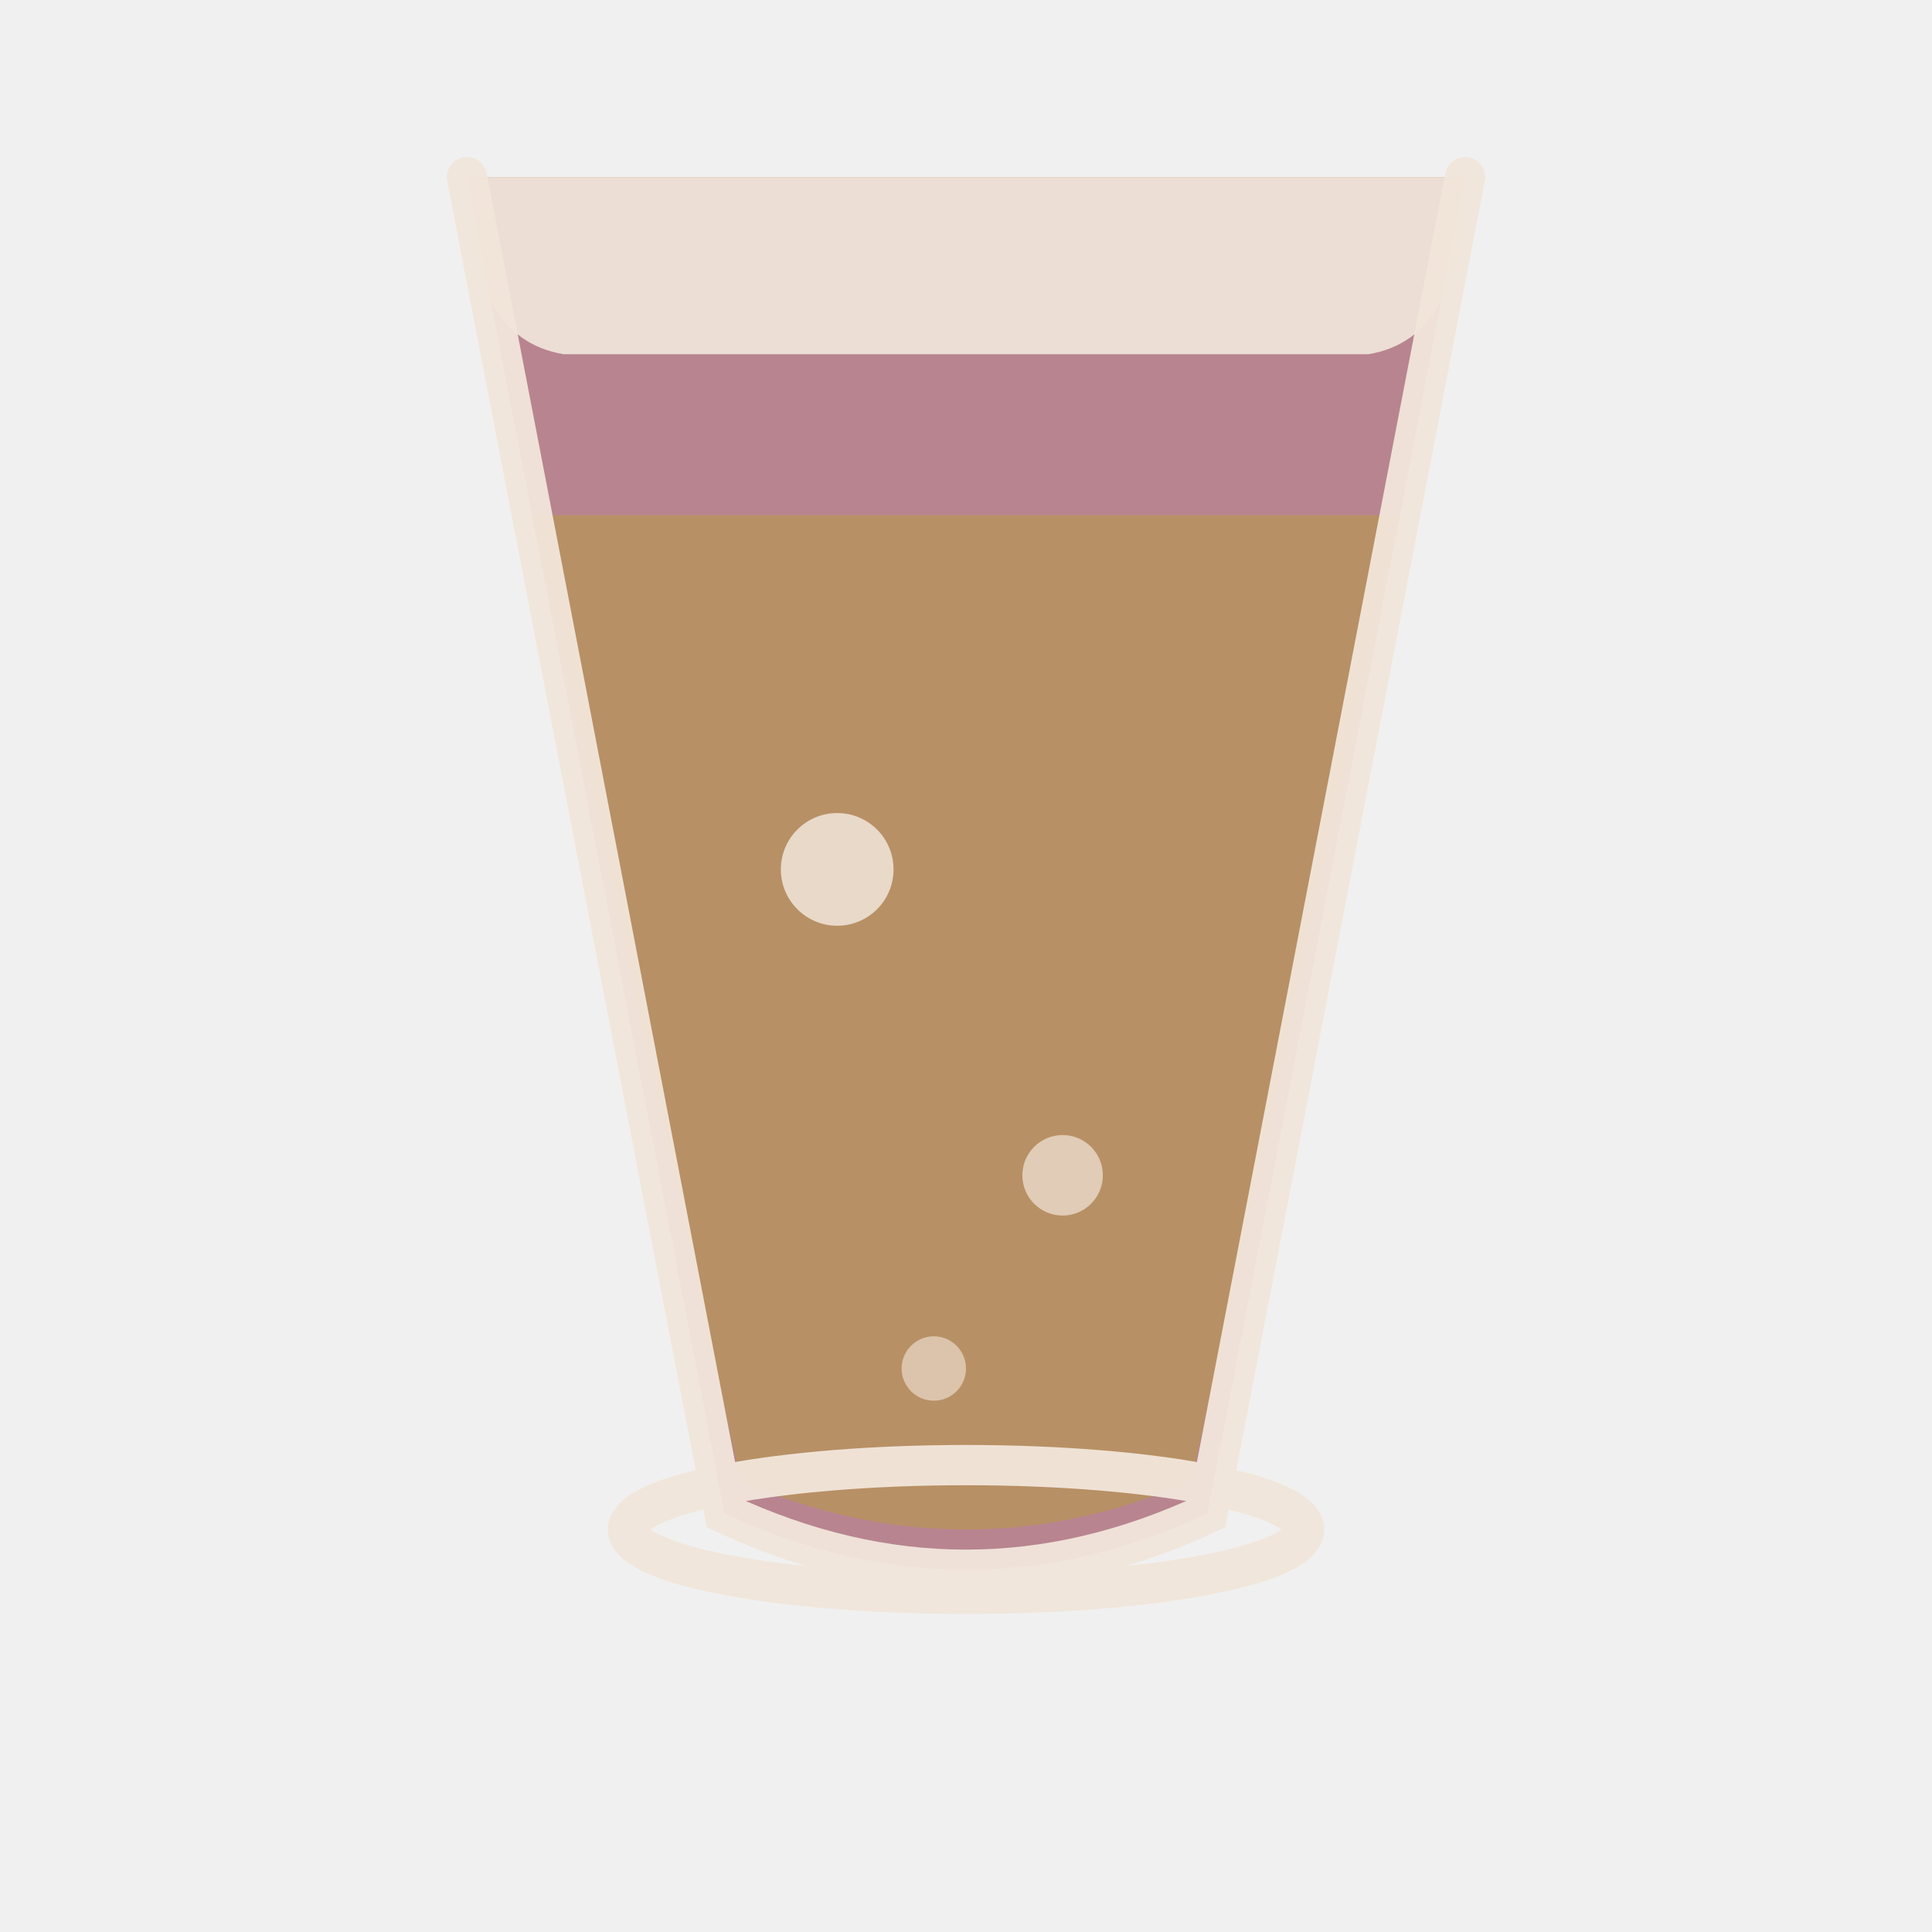
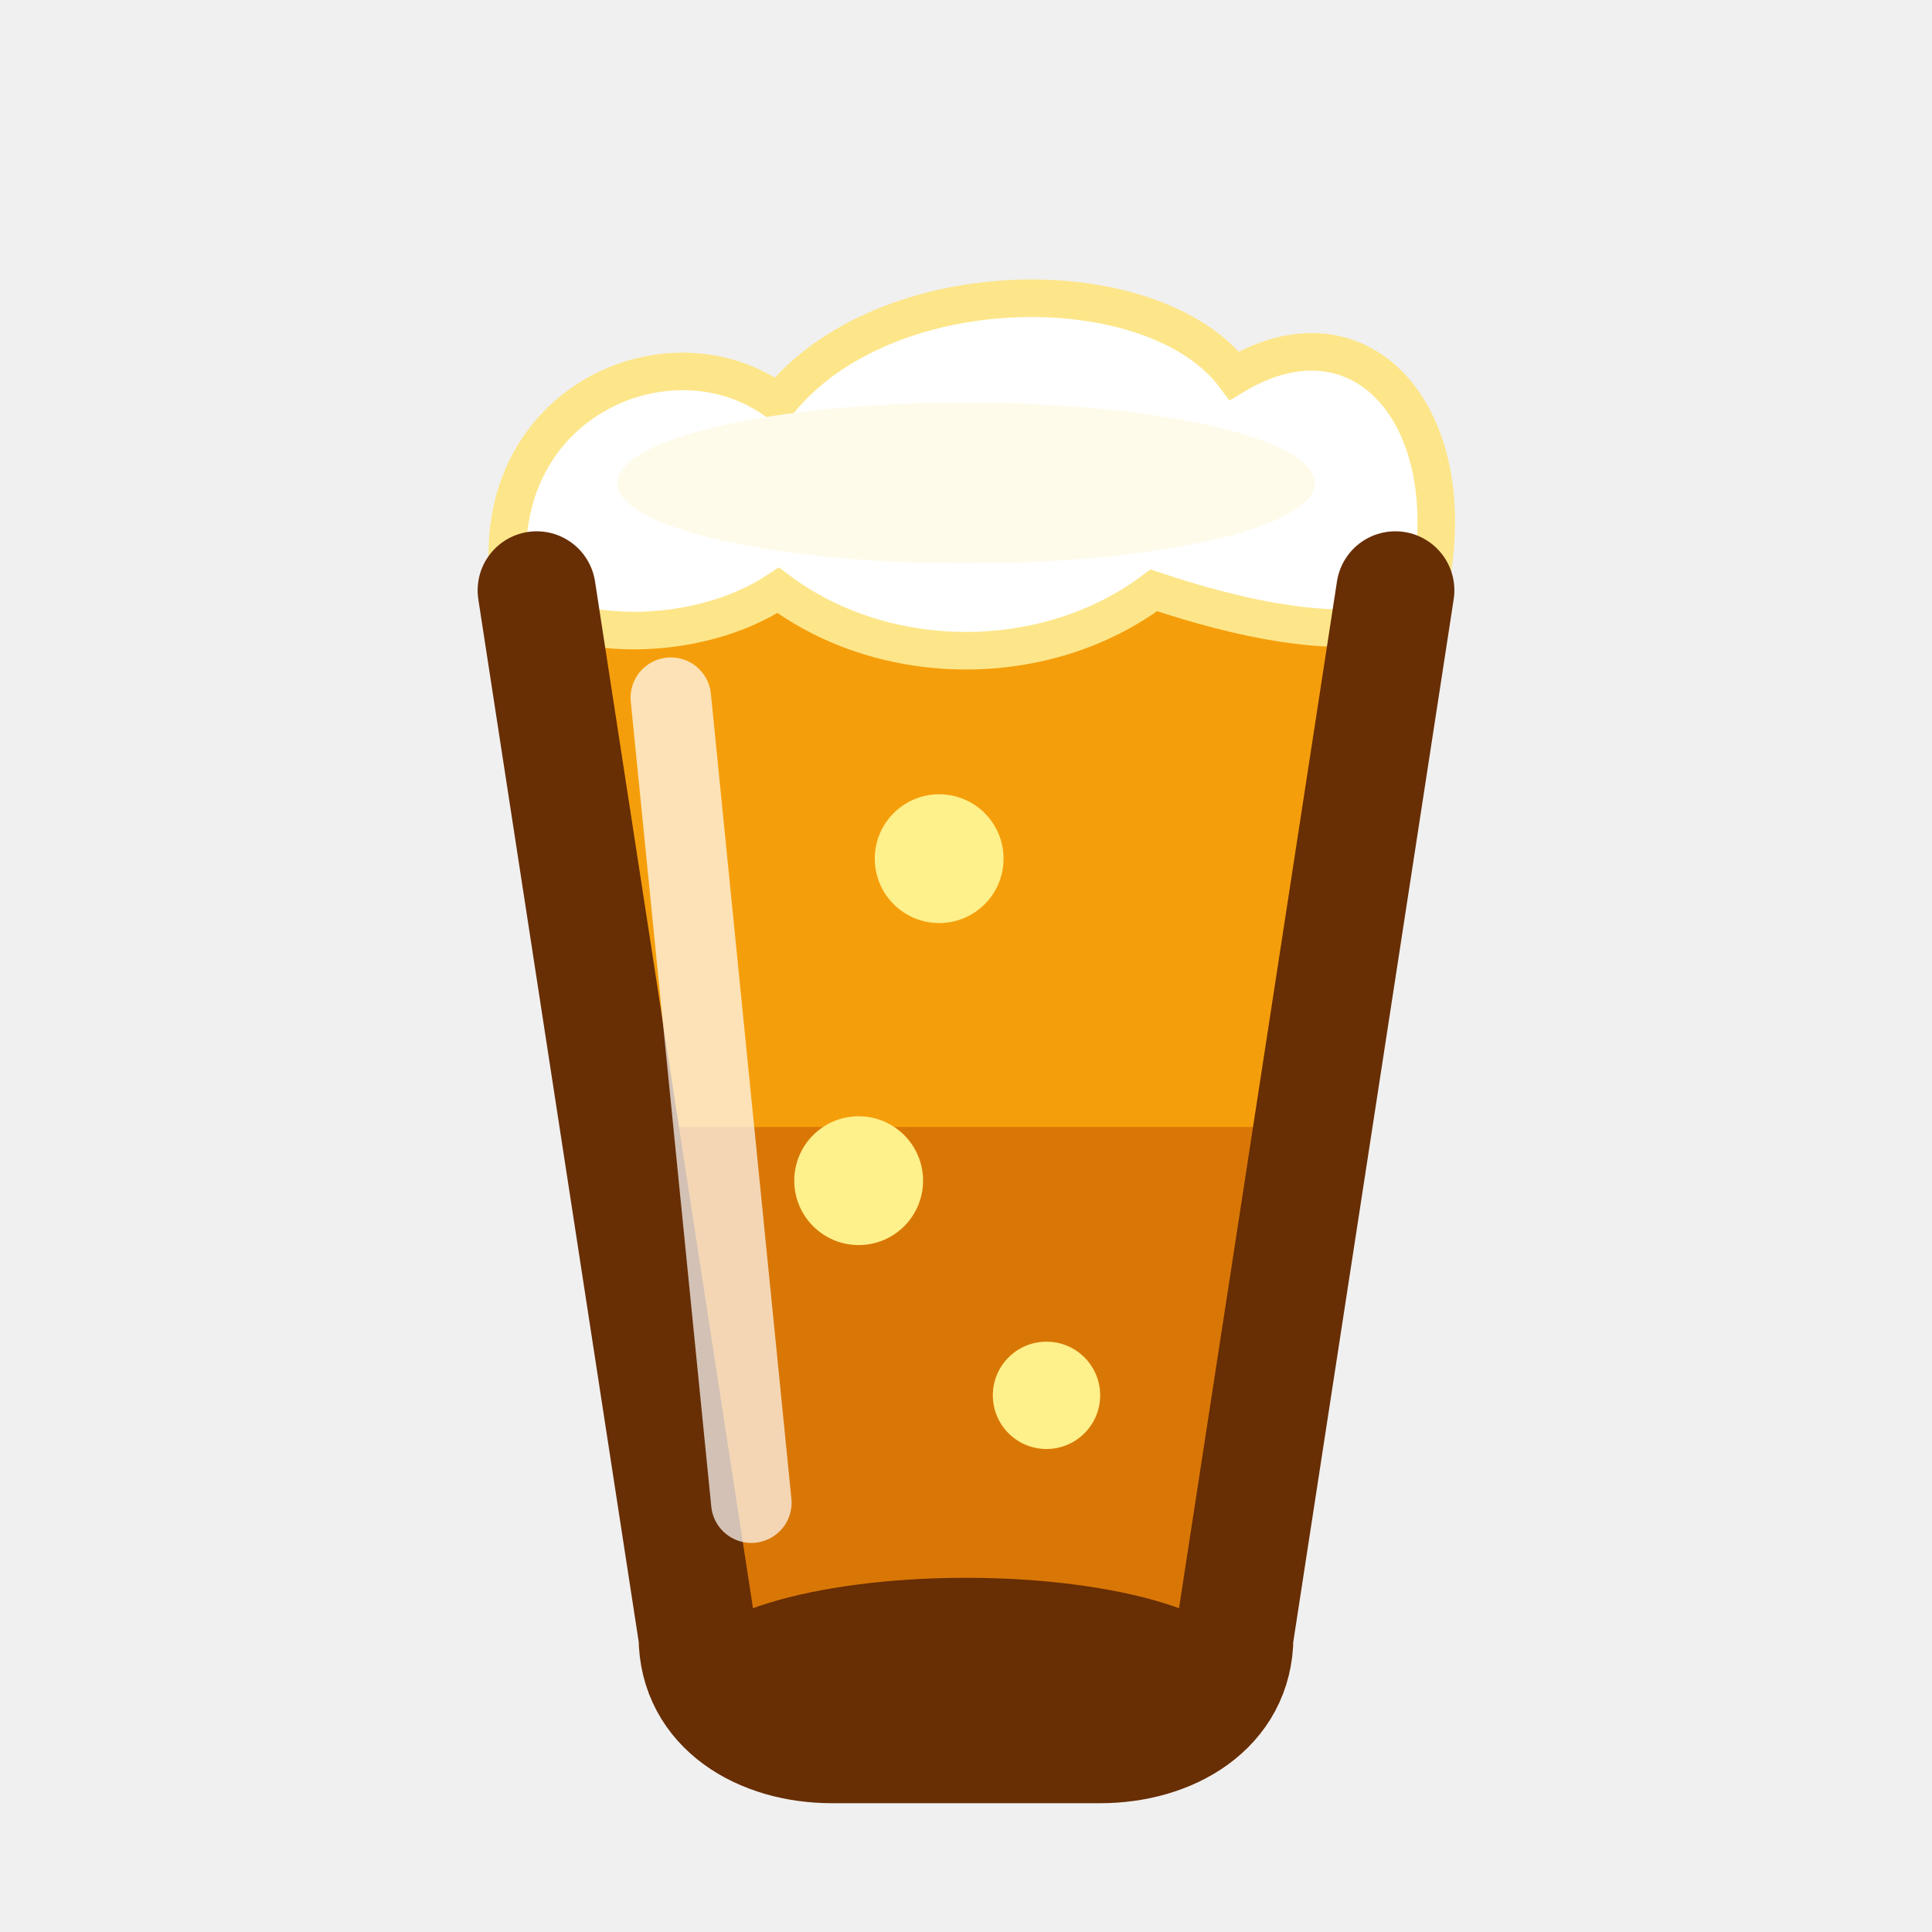
- <svg xmlns="http://www.w3.org/2000/svg" width="240" height="240" viewBox="0 0 240 240">
-   <path d="M58 22 L90 188 Q120 202 150 188 L182 22 Z" fill="#8A2B42" opacity="0.55" />
-   <path d="M66 64 L92 184 Q120 196 148 184 L174 64 Z" fill="#B8935A" opacity="0.8" />
-   <path d="M58 22 L182 22 Q182 42 170 44 L70 44 Q58 42 58 22 Z" fill="#F1E6DA" opacity="0.92" />
-   <circle cx="104" cy="108" r="7" fill="#F1E6DA" opacity="0.85" />
-   <circle cx="132" cy="146" r="5" fill="#F1E6DA" opacity="0.7" />
-   <circle cx="116" cy="170" r="4" fill="#F1E6DA" opacity="0.6" />
-   <g stroke="#F1E6DA" stroke-width="5" fill="none" stroke-linecap="round" opacity="0.95">
-     <path d="M58 22 L90 188 Q120 202 150 188 L182 22" />
-     <ellipse cx="120" cy="190" rx="42" ry="8" />
-   </g>
+ <svg xmlns="http://www.w3.org/2000/svg" viewBox="0 0 36 36" width="36" height="36">
+   <path d="M 10.5 11 L 13 30.5 C 13 31.5 14 32 15.5 32 L 20.5 32 C 22 32 23 31.5 23 30.5 L 25.5 11 Z" fill="#F59E0B" />
+   <path d="M 11.5 21 L 13 30.5 C 13 31.5 14 32 15.5 32 L 20.5 32 C 22 32 23 31.5 23 30.5 L 24.5 21 Z" fill="#D97706" />
+   <circle cx="16" cy="22" r="1.2" fill="#FEF08A" />
+   <circle cx="19.5" cy="26" r="1" fill="#FEF08A" />
+   <circle cx="17.5" cy="16" r="1.2" fill="#FEF08A" />
+   <path d="M 9.5 11 C 9 7.5, 12.5 6, 14.5 7.5 C 16.5 5, 21.5 5, 23 7 C 25.5 5.5, 27.5 8, 26.5 11.5 C 25 12, 23 11.5, 21.5 11 C 19.5 12.5, 16.5 12.5, 14.5 11 C 13 12, 10.5 12, 9.5 11 Z" fill="#FFFFFF" stroke="#FDE68A" stroke-width="0.7" />
+   <ellipse cx="18" cy="9" rx="6.5" ry="1.5" fill="#FFFBEB" />
+   <path d="M 10 11 L 13 30.5 C 13 31.8 14.2 32.5 15.5 32.5 L 20.5 32.5 C 21.8 32.5 23 31.8 23 30.5 L 26 11" fill="none" stroke="#682E04" stroke-width="2.2" stroke-linecap="round" stroke-linejoin="round" />
+   <ellipse cx="18" cy="31" rx="5.2" ry="1.6" fill="#682E04" />
+   <path d="M 12.5 13 L 14 28" fill="none" stroke="#FFFFFF" stroke-opacity="0.7" stroke-width="1.5" stroke-linecap="round" />
</svg>
